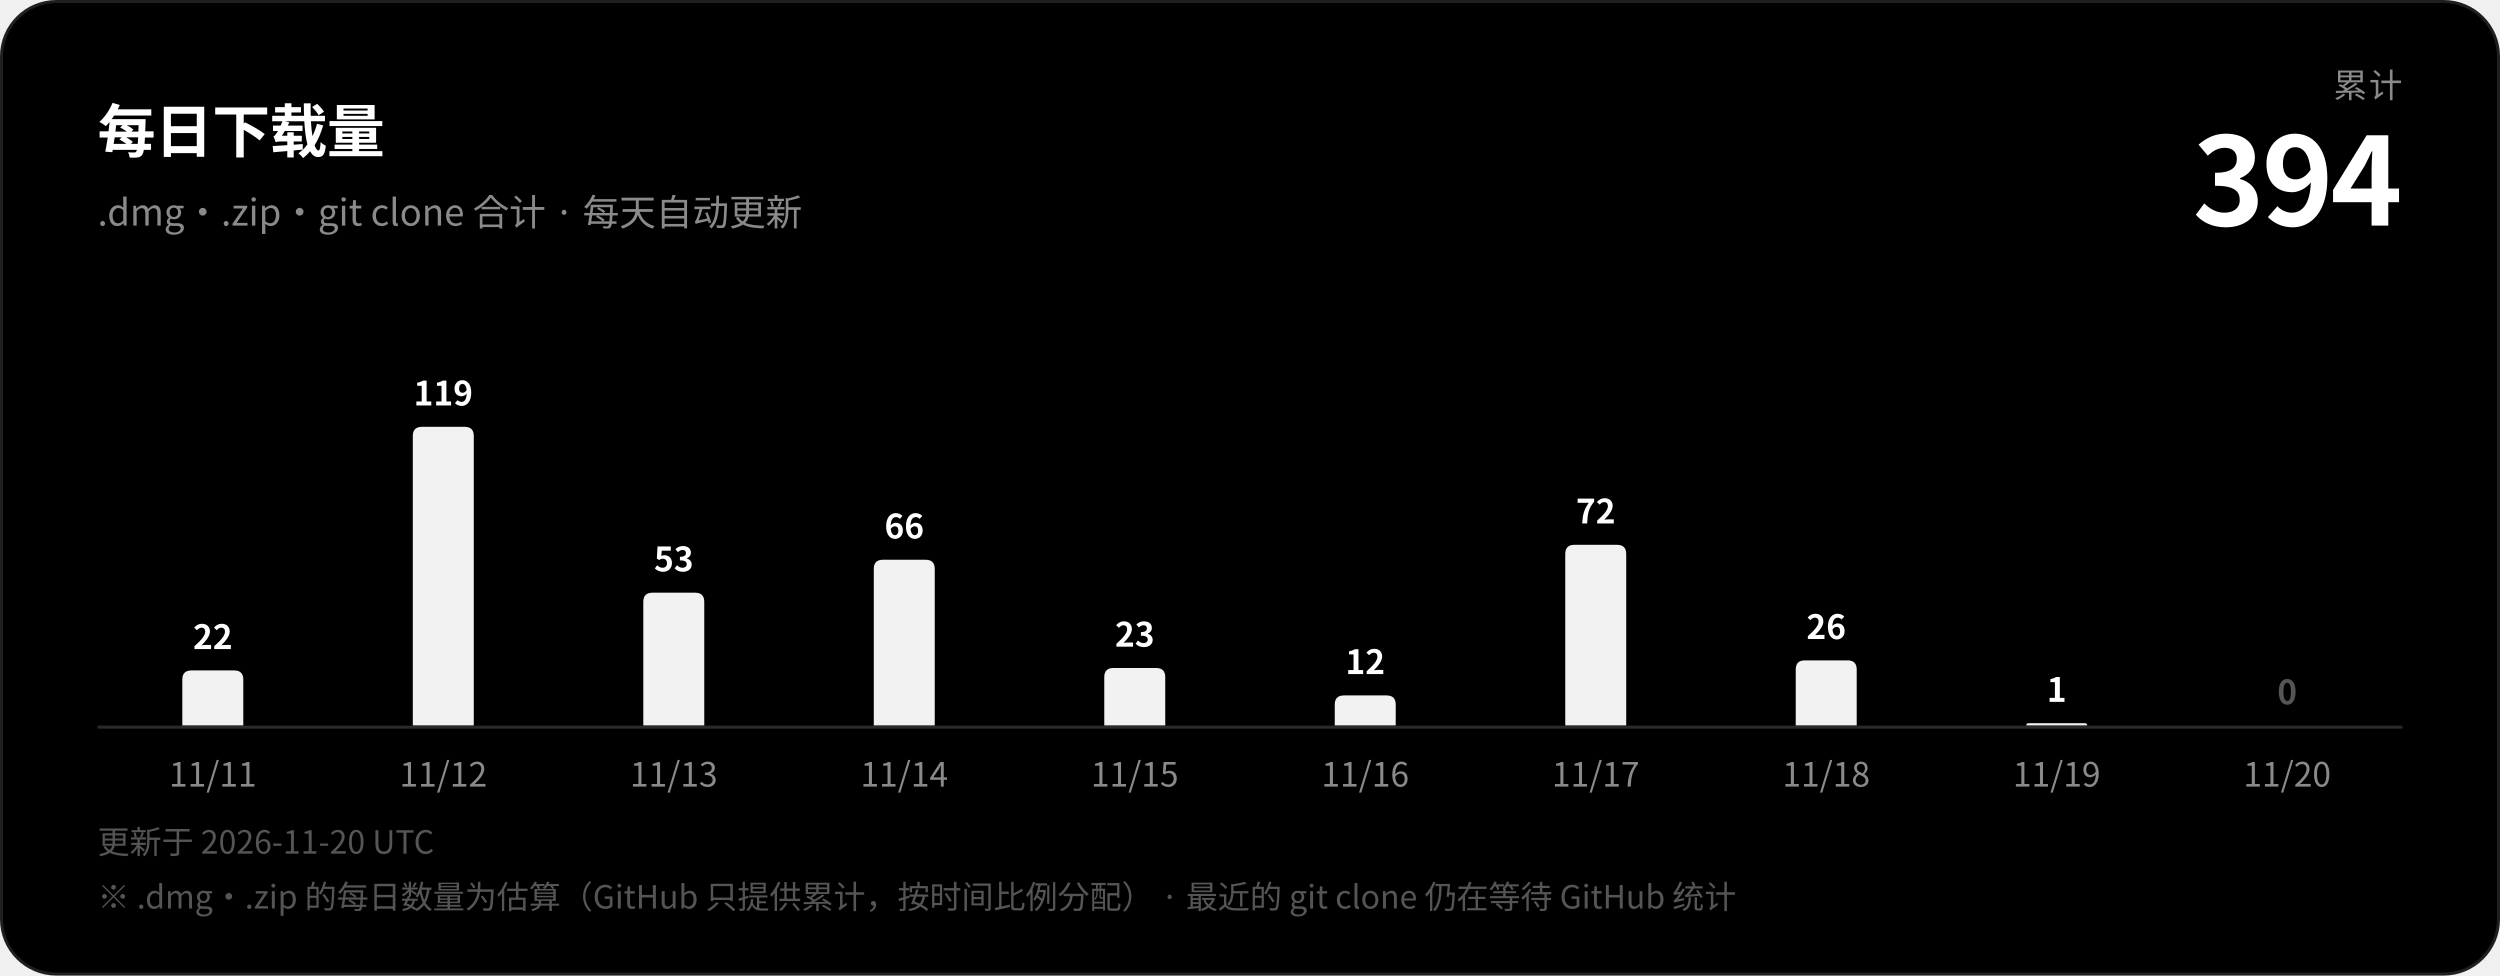
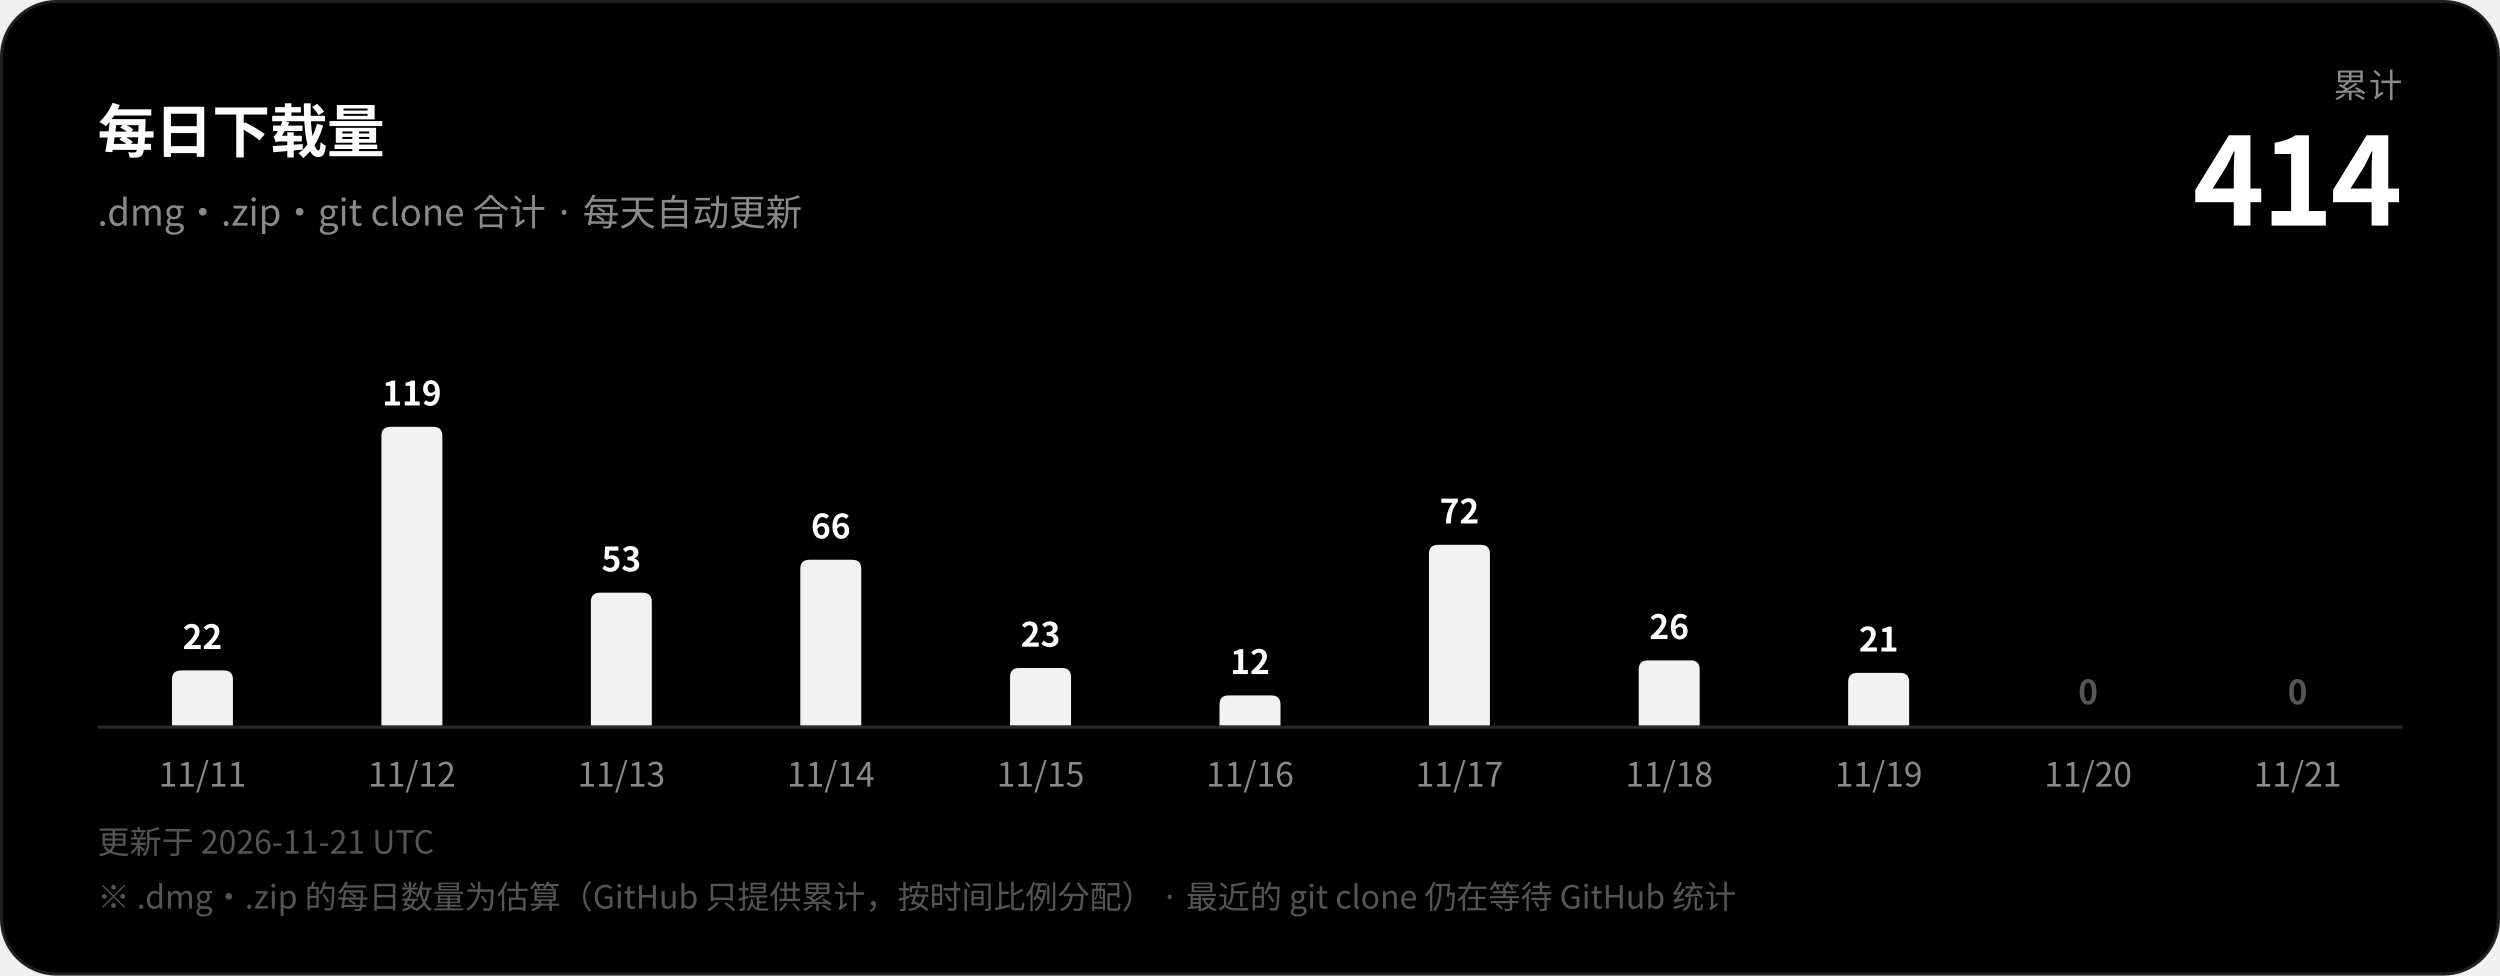
<svg xmlns="http://www.w3.org/2000/svg" width="820" height="320" viewBox="0 0 820 320" role="img" aria-label="每日下载量">
  <rect x="0.5" y="0.5" width="819" height="319" rx="18" fill="#000000" stroke="#1f1f1f" />
  <g font-family="-apple-system, BlinkMacSystemFont, 'SF Pro Display', 'Segoe UI', 'Hiragino Sans', 'Hiragino Kaku Gothic ProN', 'Noto Sans CJK JP', 'Noto Sans JP', 'PingFang SC', 'Microsoft YaHei', sans-serif" style="font-variant-numeric: tabular-nums">
    <text x="32" y="50" font-size="19" font-weight="600" fill="#ffffff" letter-spacing="-0.2">每日下载量</text>
    <text x="32" y="74" font-size="12" fill="#8a8a8a">.dmg・.zip・git clone 合计 · 每天自动更新</text>
    <text x="788" y="32" font-size="11" fill="#8a8a8a" text-anchor="end" letter-spacing="0.6">累计</text>
-     <text x="788" y="74" font-size="40" font-weight="700" fill="#ffffff" text-anchor="end" letter-spacing="-1">394</text>
-     <path d="M59.8,238.0V222.9Q59.8,219.9 62.8,219.9H76.8Q79.8,219.9 79.8,222.9V238.0Z" fill="#f2f2f2" />
-     <text x="69.8" y="212.9" font-size="11" font-weight="600" fill="#ffffff" text-anchor="middle">22</text>
-     <text x="69.8" y="258" font-size="11" fill="#8a8a8a" text-anchor="middle">11/11</text>
-     <path d="M135.4,238.0V143.0Q135.4,140.0 138.4,140.0H152.4Q155.4,140.0 155.4,143.0V238.0Z" fill="#f2f2f2" />
-     <text x="145.4" y="133.0" font-size="11" font-weight="600" fill="#ffffff" text-anchor="middle">119</text>
-     <text x="145.4" y="258" font-size="11" fill="#8a8a8a" text-anchor="middle">11/12</text>
-     <path d="M211.0,238.0V197.4Q211.0,194.4 214.0,194.4H228.0Q231.0,194.4 231.0,197.4V238.0Z" fill="#f2f2f2" />
-     <text x="221.0" y="187.4" font-size="11" font-weight="600" fill="#ffffff" text-anchor="middle">53</text>
-     <text x="221.0" y="258" font-size="11" fill="#8a8a8a" text-anchor="middle">11/13</text>
-     <path d="M286.6,238.0V186.6Q286.6,183.6 289.6,183.6H303.6Q306.6,183.6 306.6,186.6V238.0Z" fill="#f2f2f2" />
-     <text x="296.6" y="176.6" font-size="11" font-weight="600" fill="#ffffff" text-anchor="middle">66</text>
-     <text x="296.6" y="258" font-size="11" fill="#8a8a8a" text-anchor="middle">11/14</text>
-     <path d="M362.2,238.0V222.1Q362.2,219.1 365.2,219.1H379.2Q382.2,219.1 382.2,222.1V238.0Z" fill="#f2f2f2" />
-     <text x="372.2" y="212.1" font-size="11" font-weight="600" fill="#ffffff" text-anchor="middle">23</text>
-     <text x="372.2" y="258" font-size="11" fill="#8a8a8a" text-anchor="middle">11/15</text>
-     <path d="M437.8,238.0V231.1Q437.8,228.1 440.8,228.1H454.8Q457.8,228.1 457.8,231.1V238.0Z" fill="#f2f2f2" />
-     <text x="447.8" y="221.1" font-size="11" font-weight="600" fill="#ffffff" text-anchor="middle">12</text>
-     <text x="447.8" y="258" font-size="11" fill="#8a8a8a" text-anchor="middle">11/16</text>
-     <path d="M513.4,238.0V181.7Q513.4,178.7 516.4,178.7H530.4Q533.4,178.7 533.4,181.7V238.0Z" fill="#f2f2f2" />
-     <text x="523.4" y="171.7" font-size="11" font-weight="600" fill="#ffffff" text-anchor="middle">72</text>
-     <text x="523.4" y="258" font-size="11" fill="#8a8a8a" text-anchor="middle">11/17</text>
-     <path d="M589.0,238.0V219.6Q589.0,216.6 592.0,216.6H606.0Q609.0,216.6 609.0,219.6V238.0Z" fill="#f2f2f2" />
-     <text x="599.0" y="209.6" font-size="11" font-weight="600" fill="#ffffff" text-anchor="middle">26</text>
-     <text x="599.0" y="258" font-size="11" fill="#8a8a8a" text-anchor="middle">11/18</text>
-     <path d="M664.6,238.0V238.0Q664.6,237.2 665.4,237.2H683.8Q684.6,237.2 684.6,238.0V238.0Z" fill="#f2f2f2" />
-     <text x="674.6" y="230.2" font-size="11" font-weight="600" fill="#ffffff" text-anchor="middle">1</text>
-     <text x="674.6" y="258" font-size="11" fill="#8a8a8a" text-anchor="middle">11/19</text>
-     <text x="750.2" y="231.0" font-size="11" font-weight="600" fill="#555555" text-anchor="middle">0</text>
-     <text x="750.2" y="258" font-size="11" fill="#8a8a8a" text-anchor="middle">11/20</text>
+     <text x="788" y="74" font-size="40" font-weight="700" fill="#ffffff" text-anchor="end" letter-spacing="-1">414</text>
+     <path d="M56.4,238.0V222.9Q56.4,219.9 59.4,219.9H73.4Q76.4,219.9 76.4,222.9V238.0Z" fill="#f2f2f2" />
+     <text x="66.4" y="212.9" font-size="11" font-weight="600" fill="#ffffff" text-anchor="middle">22</text>
+     <text x="66.4" y="258" font-size="11" fill="#8a8a8a" text-anchor="middle">11/11</text>
+     <path d="M125.1,238.0V143.0Q125.1,140.0 128.1,140.0H142.1Q145.1,140.0 145.1,143.0V238.0Z" fill="#f2f2f2" />
+     <text x="135.1" y="133.0" font-size="11" font-weight="600" fill="#ffffff" text-anchor="middle">119</text>
+     <text x="135.1" y="258" font-size="11" fill="#8a8a8a" text-anchor="middle">11/12</text>
+     <path d="M193.8,238.0V197.4Q193.8,194.4 196.8,194.4H210.8Q213.8,194.4 213.8,197.4V238.0Z" fill="#f2f2f2" />
+     <text x="203.8" y="187.4" font-size="11" font-weight="600" fill="#ffffff" text-anchor="middle">53</text>
+     <text x="203.8" y="258" font-size="11" fill="#8a8a8a" text-anchor="middle">11/13</text>
+     <path d="M262.5,238.0V186.6Q262.5,183.6 265.5,183.6H279.5Q282.5,183.6 282.5,186.6V238.0Z" fill="#f2f2f2" />
+     <text x="272.5" y="176.6" font-size="11" font-weight="600" fill="#ffffff" text-anchor="middle">66</text>
+     <text x="272.5" y="258" font-size="11" fill="#8a8a8a" text-anchor="middle">11/14</text>
+     <path d="M331.3,238.0V222.1Q331.3,219.1 334.3,219.1H348.3Q351.3,219.1 351.3,222.1V238.0Z" fill="#f2f2f2" />
+     <text x="341.3" y="212.1" font-size="11" font-weight="600" fill="#ffffff" text-anchor="middle">23</text>
+     <text x="341.3" y="258" font-size="11" fill="#8a8a8a" text-anchor="middle">11/15</text>
+     <path d="M400.0,238.0V231.1Q400.0,228.1 403.0,228.1H417.0Q420.0,228.1 420.0,231.1V238.0Z" fill="#f2f2f2" />
+     <text x="410.0" y="221.1" font-size="11" font-weight="600" fill="#ffffff" text-anchor="middle">12</text>
+     <text x="410.0" y="258" font-size="11" fill="#8a8a8a" text-anchor="middle">11/16</text>
+     <path d="M468.7,238.0V181.7Q468.7,178.7 471.7,178.7H485.7Q488.7,178.7 488.7,181.7V238.0Z" fill="#f2f2f2" />
+     <text x="478.7" y="171.7" font-size="11" font-weight="600" fill="#ffffff" text-anchor="middle">72</text>
+     <text x="478.7" y="258" font-size="11" fill="#8a8a8a" text-anchor="middle">11/17</text>
+     <path d="M537.5,238.0V219.6Q537.5,216.6 540.5,216.6H554.5Q557.5,216.6 557.5,219.6V238.0Z" fill="#f2f2f2" />
+     <text x="547.5" y="209.6" font-size="11" font-weight="600" fill="#ffffff" text-anchor="middle">26</text>
+     <text x="547.5" y="258" font-size="11" fill="#8a8a8a" text-anchor="middle">11/18</text>
+     <path d="M606.2,238.0V223.7Q606.2,220.7 609.2,220.7H623.2Q626.2,220.7 626.2,223.7V238.0Z" fill="#f2f2f2" />
+     <text x="616.2" y="213.7" font-size="11" font-weight="600" fill="#ffffff" text-anchor="middle">21</text>
+     <text x="616.2" y="258" font-size="11" fill="#8a8a8a" text-anchor="middle">11/19</text>
+     <text x="684.9" y="231.0" font-size="11" font-weight="600" fill="#555555" text-anchor="middle">0</text>
+     <text x="684.9" y="258" font-size="11" fill="#8a8a8a" text-anchor="middle">11/20</text>
+     <text x="753.6" y="231.0" font-size="11" font-weight="600" fill="#555555" text-anchor="middle">0</text>
+     <text x="753.6" y="258" font-size="11" fill="#8a8a8a" text-anchor="middle">11/21</text>
    <line x1="32" y1="238.5" x2="788" y2="238.5" stroke="#2a2a2a" stroke-width="1" />
-     <text x="32" y="280" font-size="10.5" fill="#555555">更新于 2026-11-20 UTC</text>
+     <text x="32" y="280" font-size="10.5" fill="#555555">更新于 2026-11-21 UTC</text>
    <text x="32" y="298" font-size="10.5" fill="#555555">※ .dmg・.zip 的每日数量为估算（GitHub 只提供累计，按时间比例分配） · 最近的 git clone 仍在等待 GitHub 统计</text>
  </g>
</svg>
